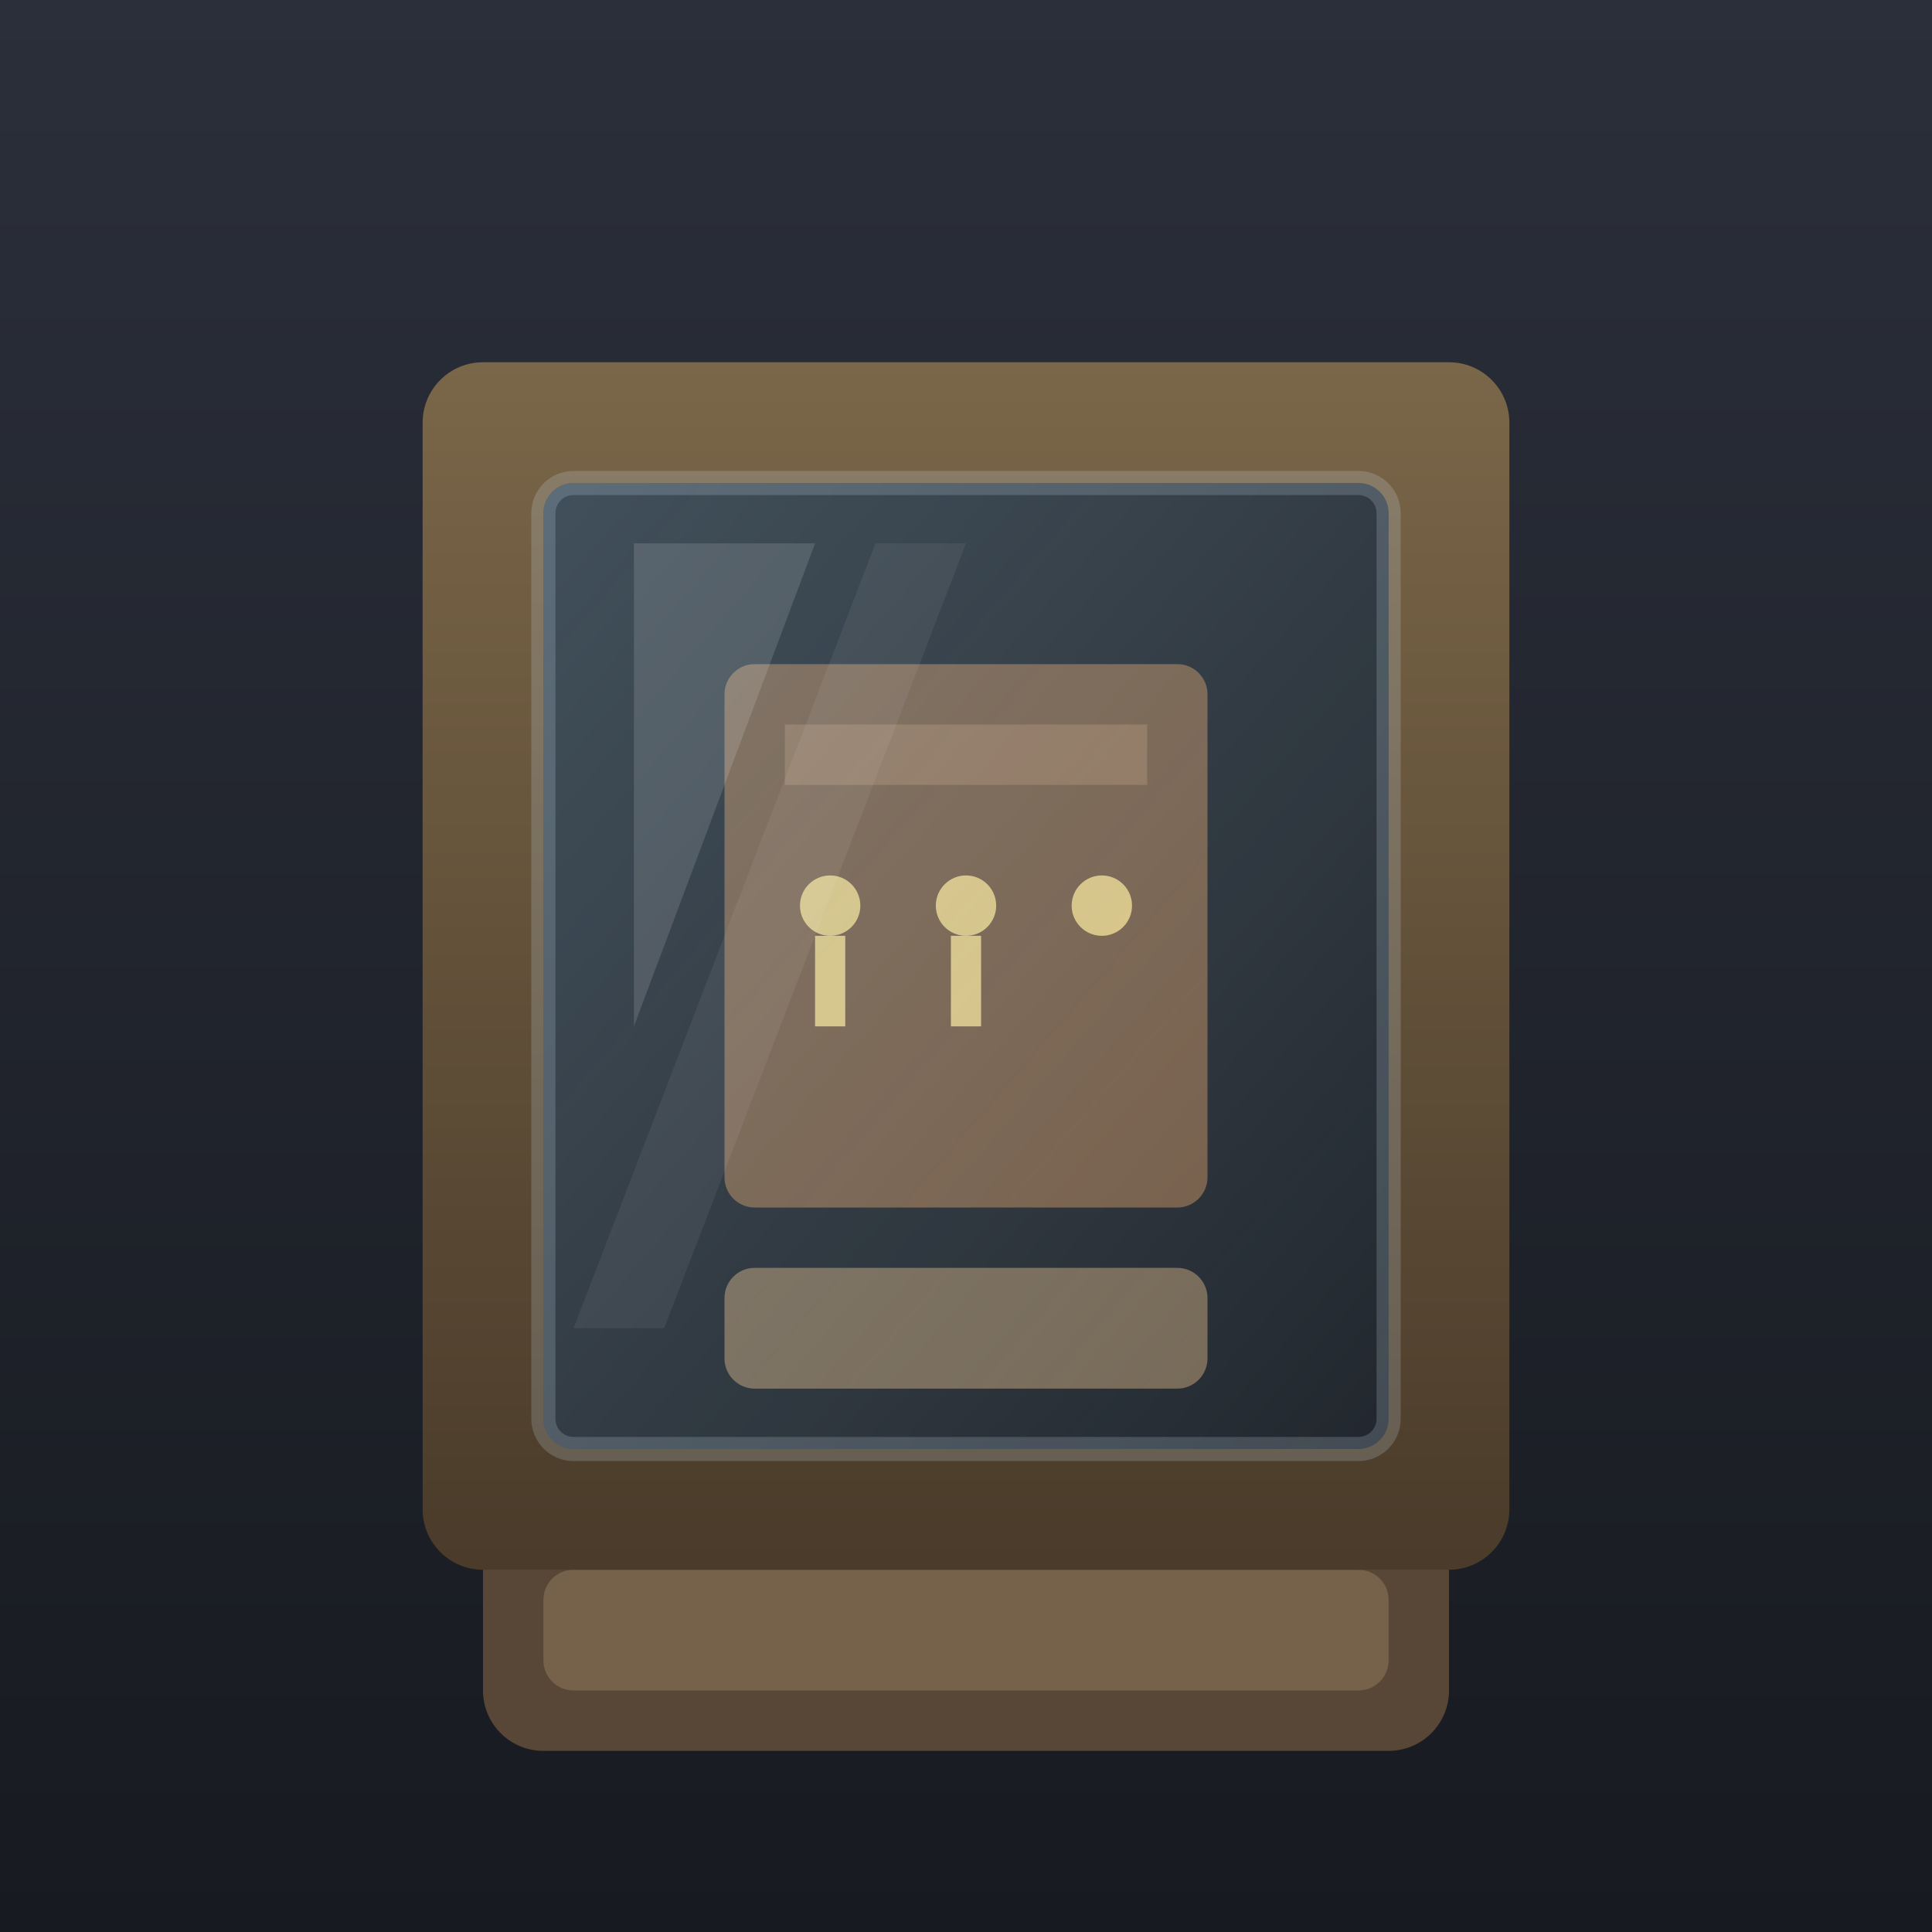
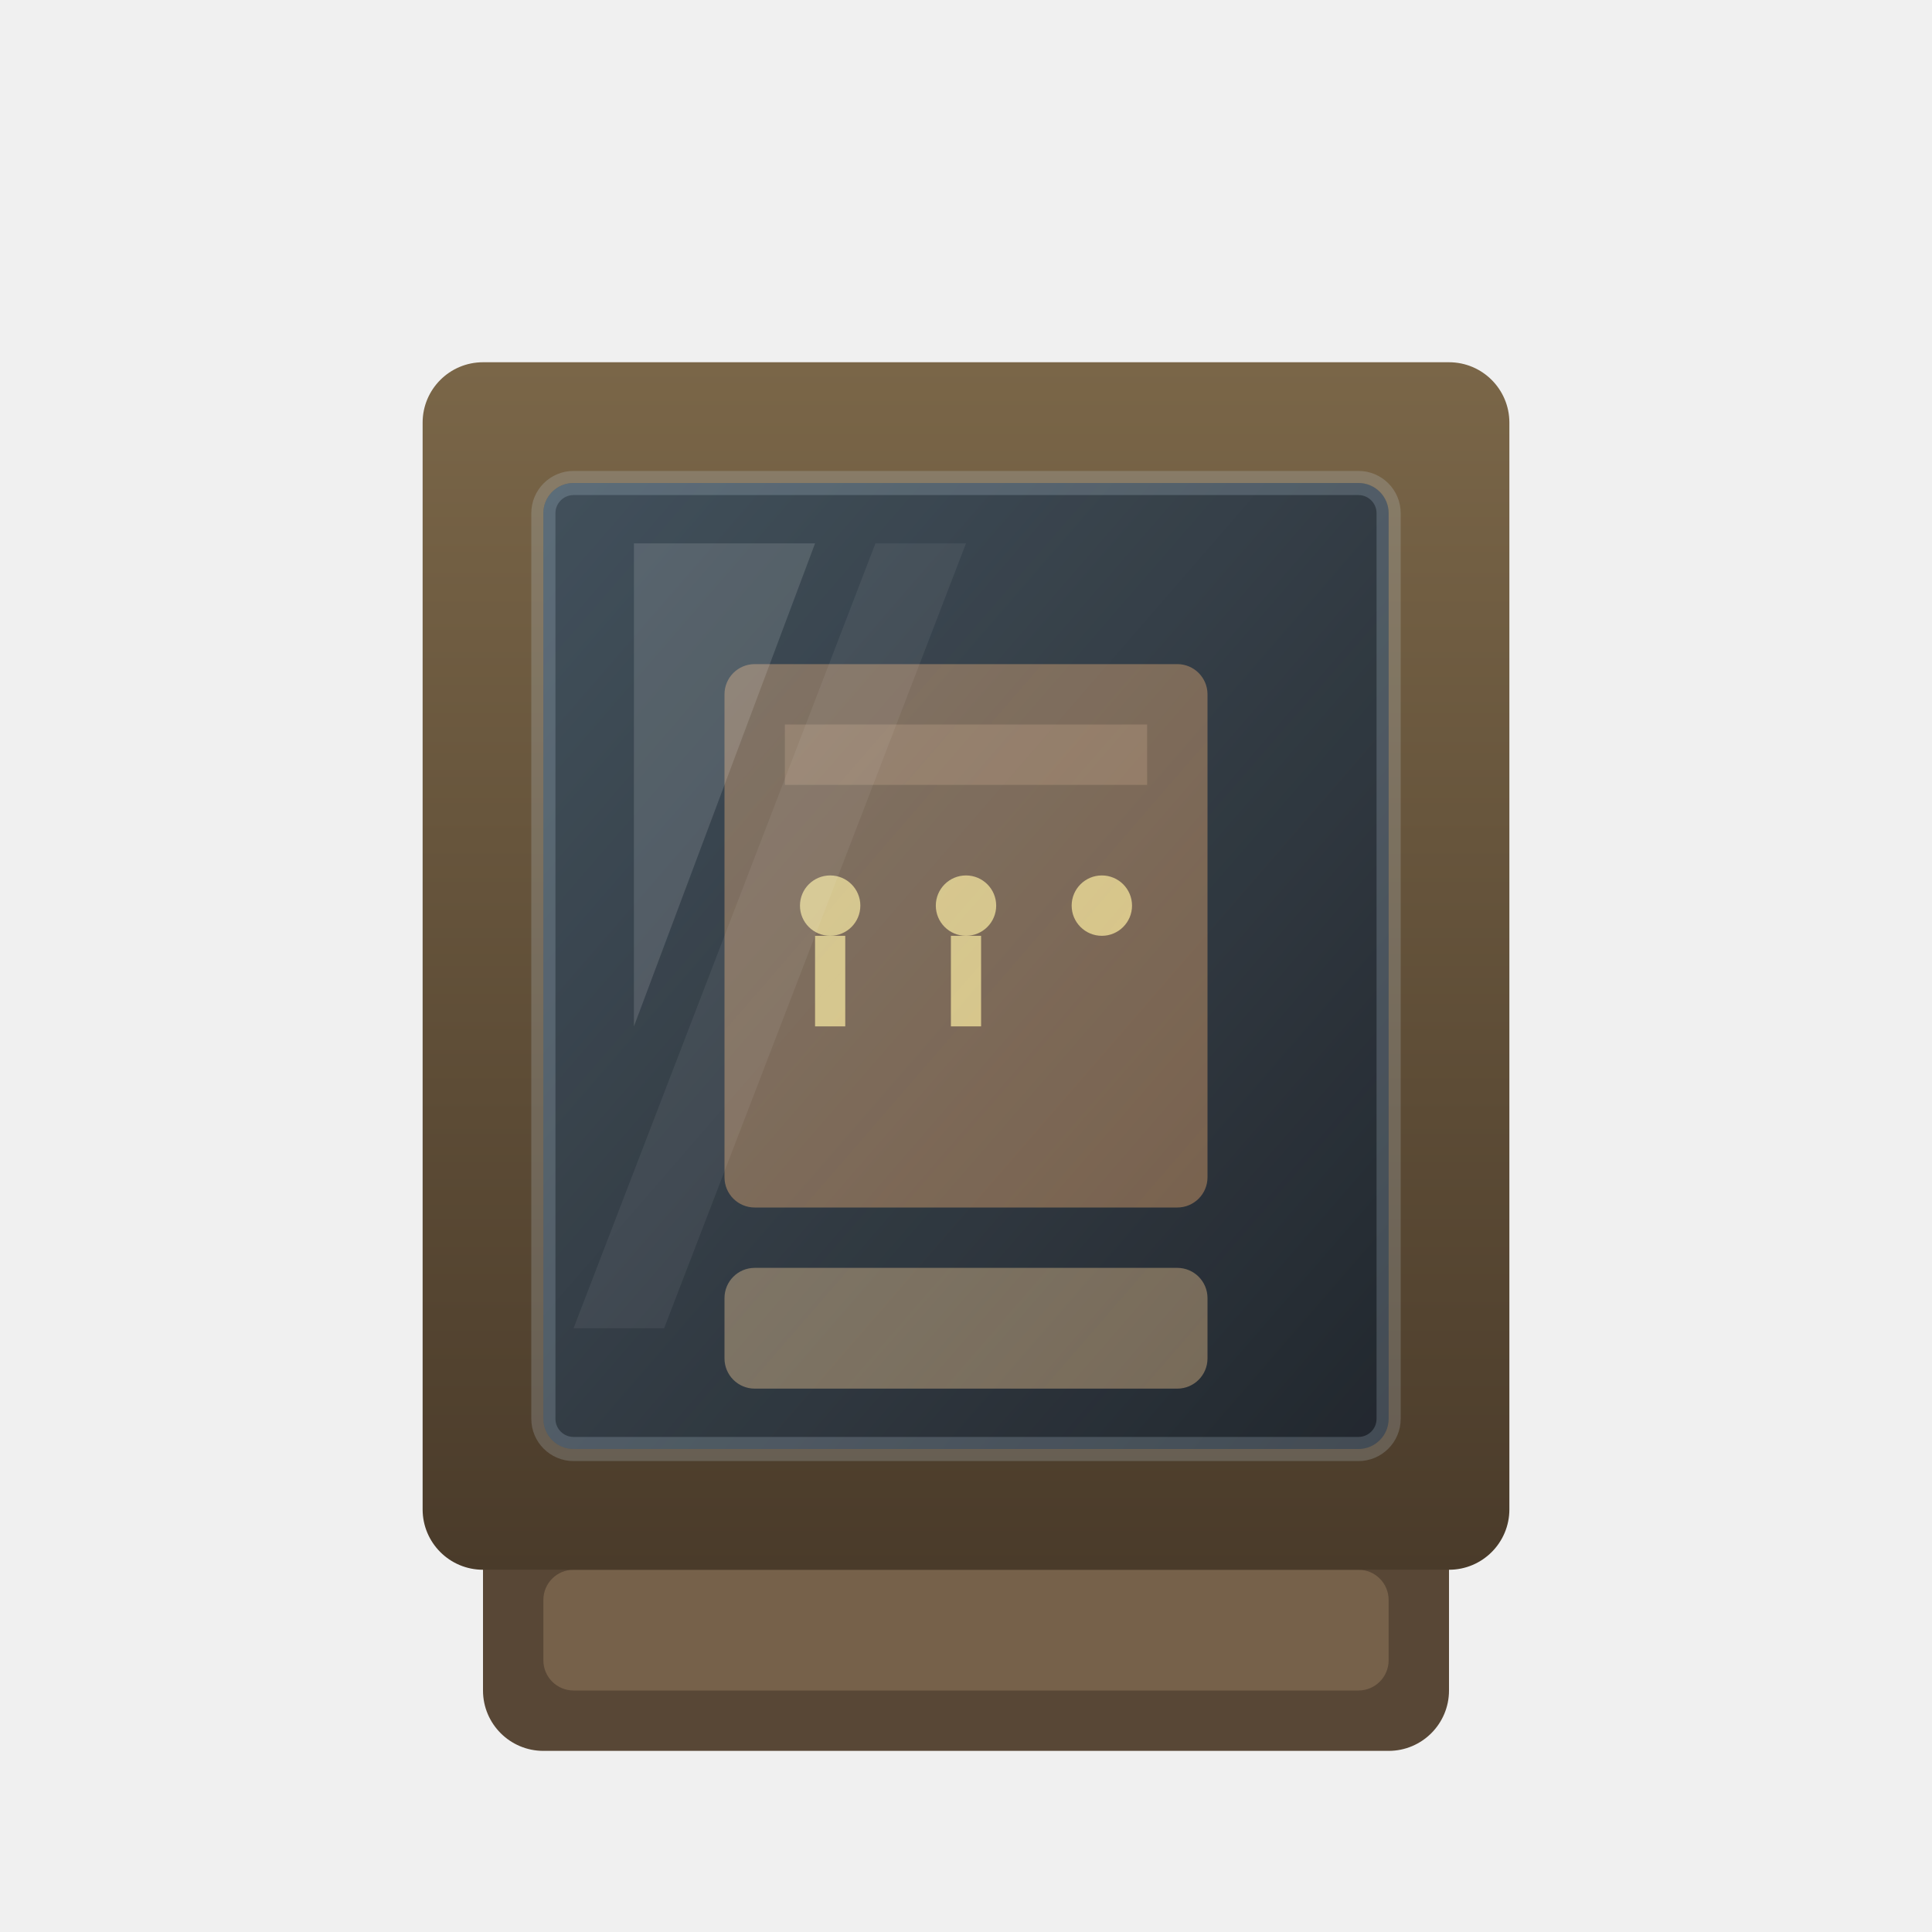
<svg xmlns="http://www.w3.org/2000/svg" viewBox="0 0 64 64">
  <defs>
    <linearGradient id="bg" x1="0" y1="0" x2="0" y2="1">
      <stop offset="0" stop-color="#2b2f3a" />
      <stop offset="1" stop-color="#171a20" />
    </linearGradient>
    <linearGradient id="frame" x1="0" y1="0" x2="0" y2="1">
      <stop offset="0" stop-color="#7a6648" />
      <stop offset="1" stop-color="#4a3b2a" />
    </linearGradient>
    <linearGradient id="glass" x1="0" y1="0" x2="1" y2="1">
      <stop offset="0" stop-color="#bfe9ff" stop-opacity="0.28" />
      <stop offset="1" stop-color="#e8f8ff" stop-opacity="0.08" />
    </linearGradient>
  </defs>
-   <rect width="64" height="64" fill="url(#bg)" />
  <rect x="16" y="50" width="32" height="8" rx="2" fill="#584736" />
  <rect x="18" y="52" width="28" height="4" rx="1" fill="#76614a" />
  <rect x="14" y="12" width="36" height="40" rx="2" fill="url(#frame)" />
  <rect x="18" y="16" width="28" height="32" rx="1" fill="#10151c" />
  <rect x="24" y="42" width="16" height="4" rx="1" fill="#6b5a45" />
  <rect x="24" y="22" width="16" height="18" rx="1" fill="#6a4d35" />
  <rect x="26" y="24" width="12" height="2" fill="#866448" />
  <circle cx="27.5" cy="30" r="1" fill="#d7bd74" />
  <circle cx="32" cy="30" r="1" fill="#d7bd74" />
  <circle cx="36.5" cy="30" r="1" fill="#d7bd74" />
  <path d="M27.5 31 L27.5 34" stroke="#d7bd74" stroke-width="1" />
  <path d="M32 31 L32 34" stroke="#d7bd74" stroke-width="1" />
  <rect x="18" y="16" width="28" height="32" rx="1" fill="url(#glass)" stroke="#d8f3ff" stroke-opacity="0.18" stroke-width="0.8" />
  <path d="M21 18 L27 18 L21 34 Z" fill="#ffffff" fill-opacity="0.13" />
  <path d="M29 18 L32 18 L22 44 L19 44 Z" fill="#ffffff" fill-opacity="0.06" />
</svg>
